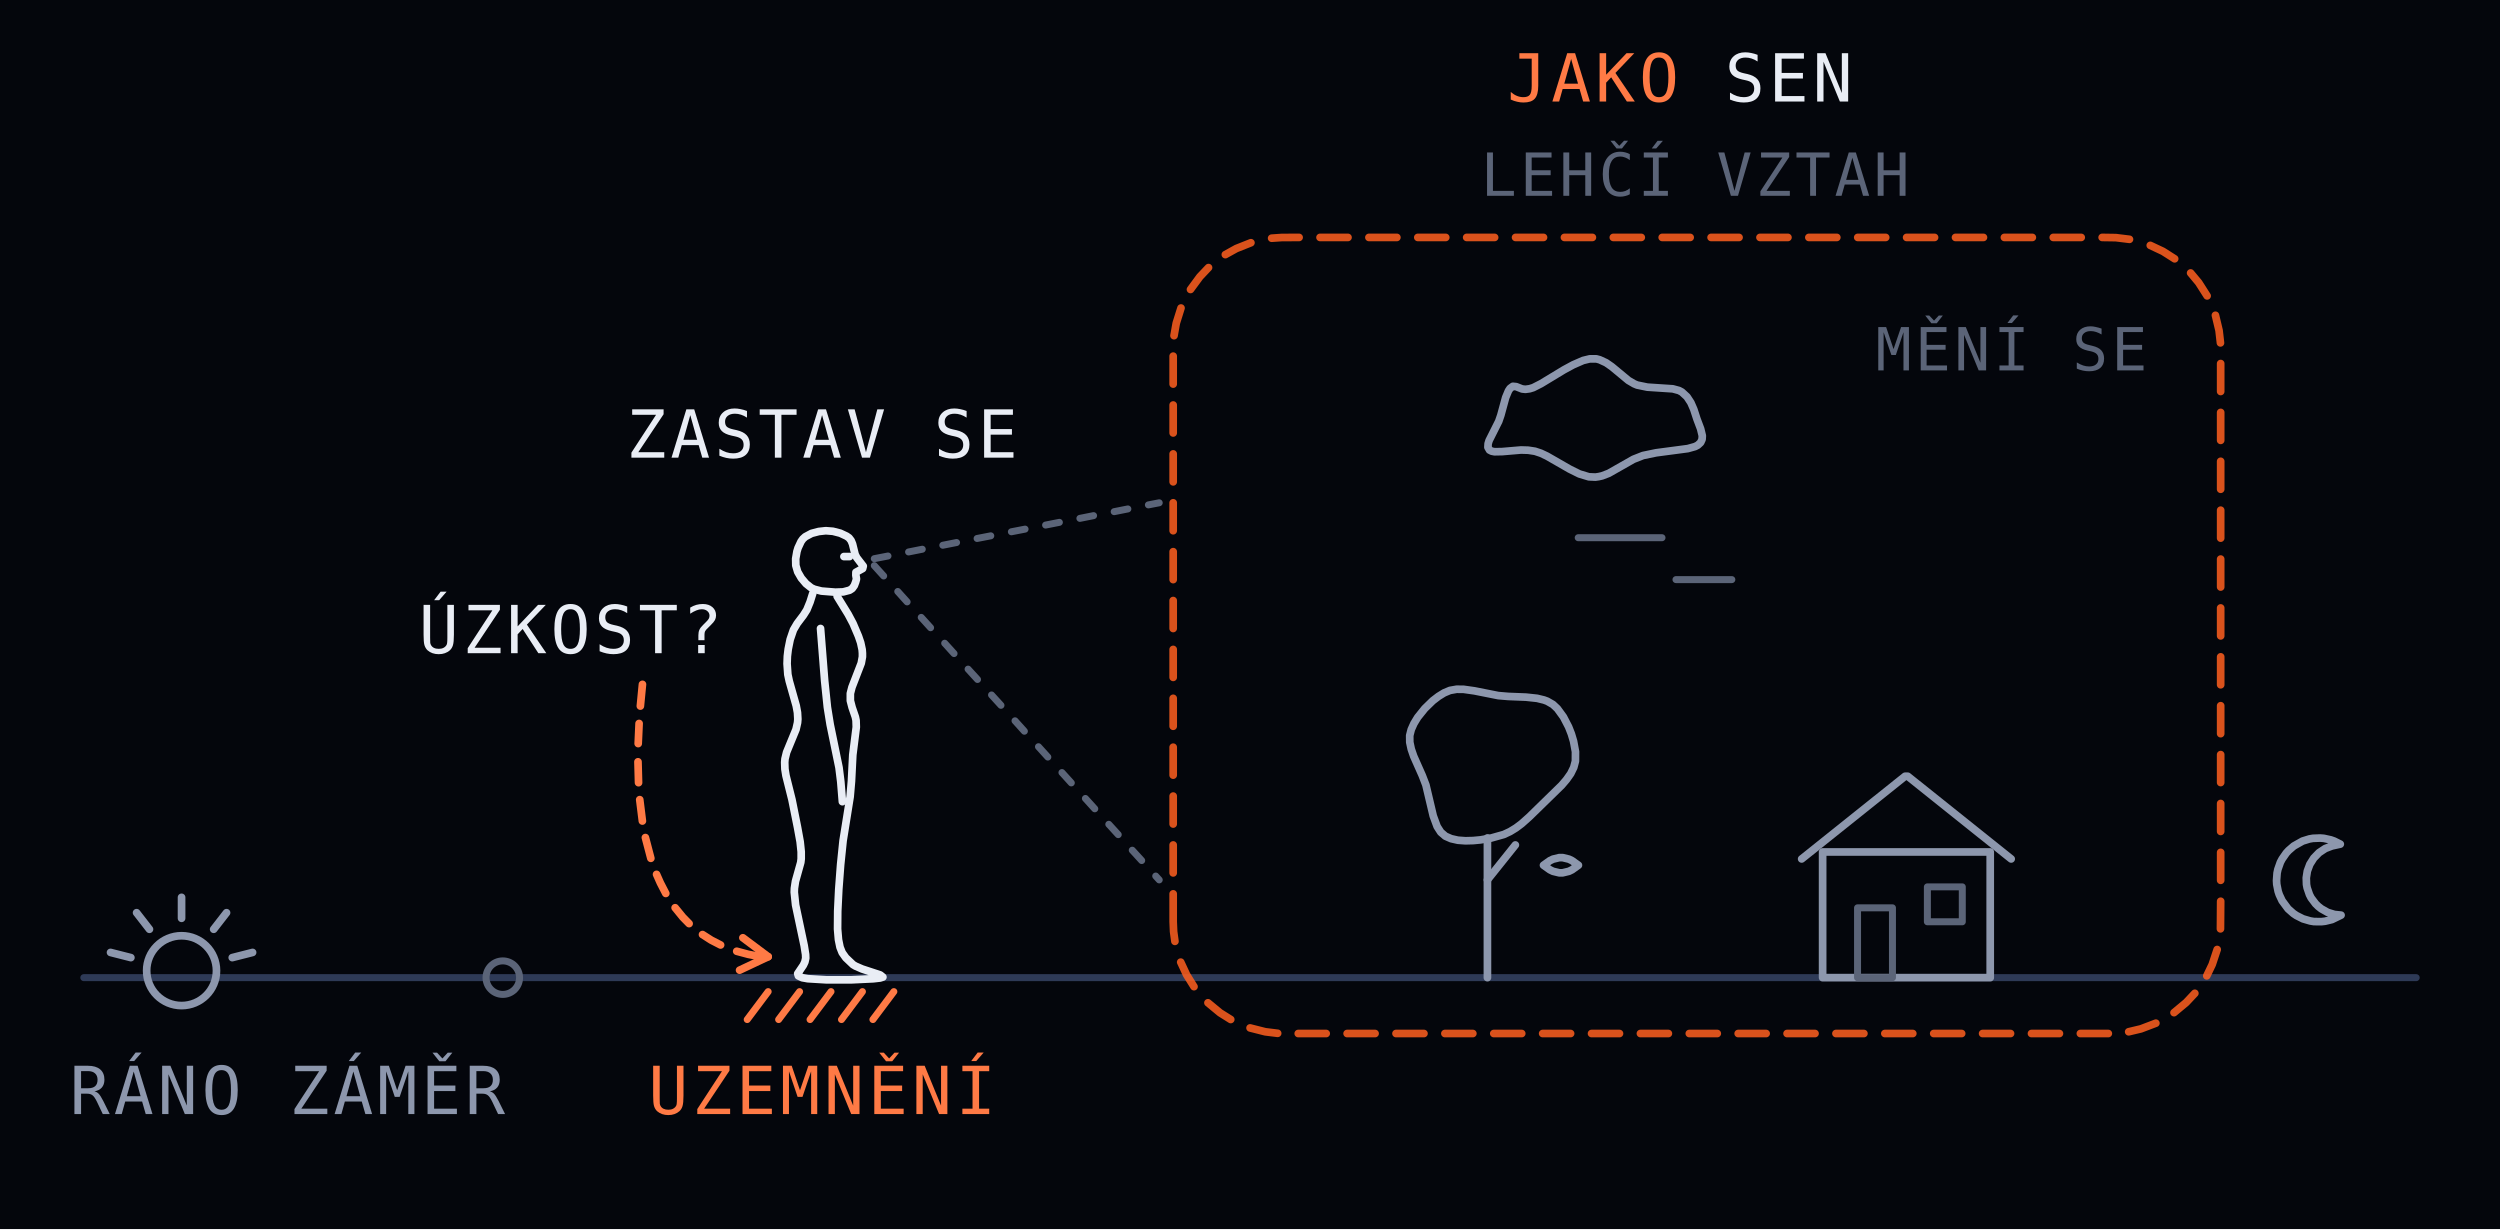
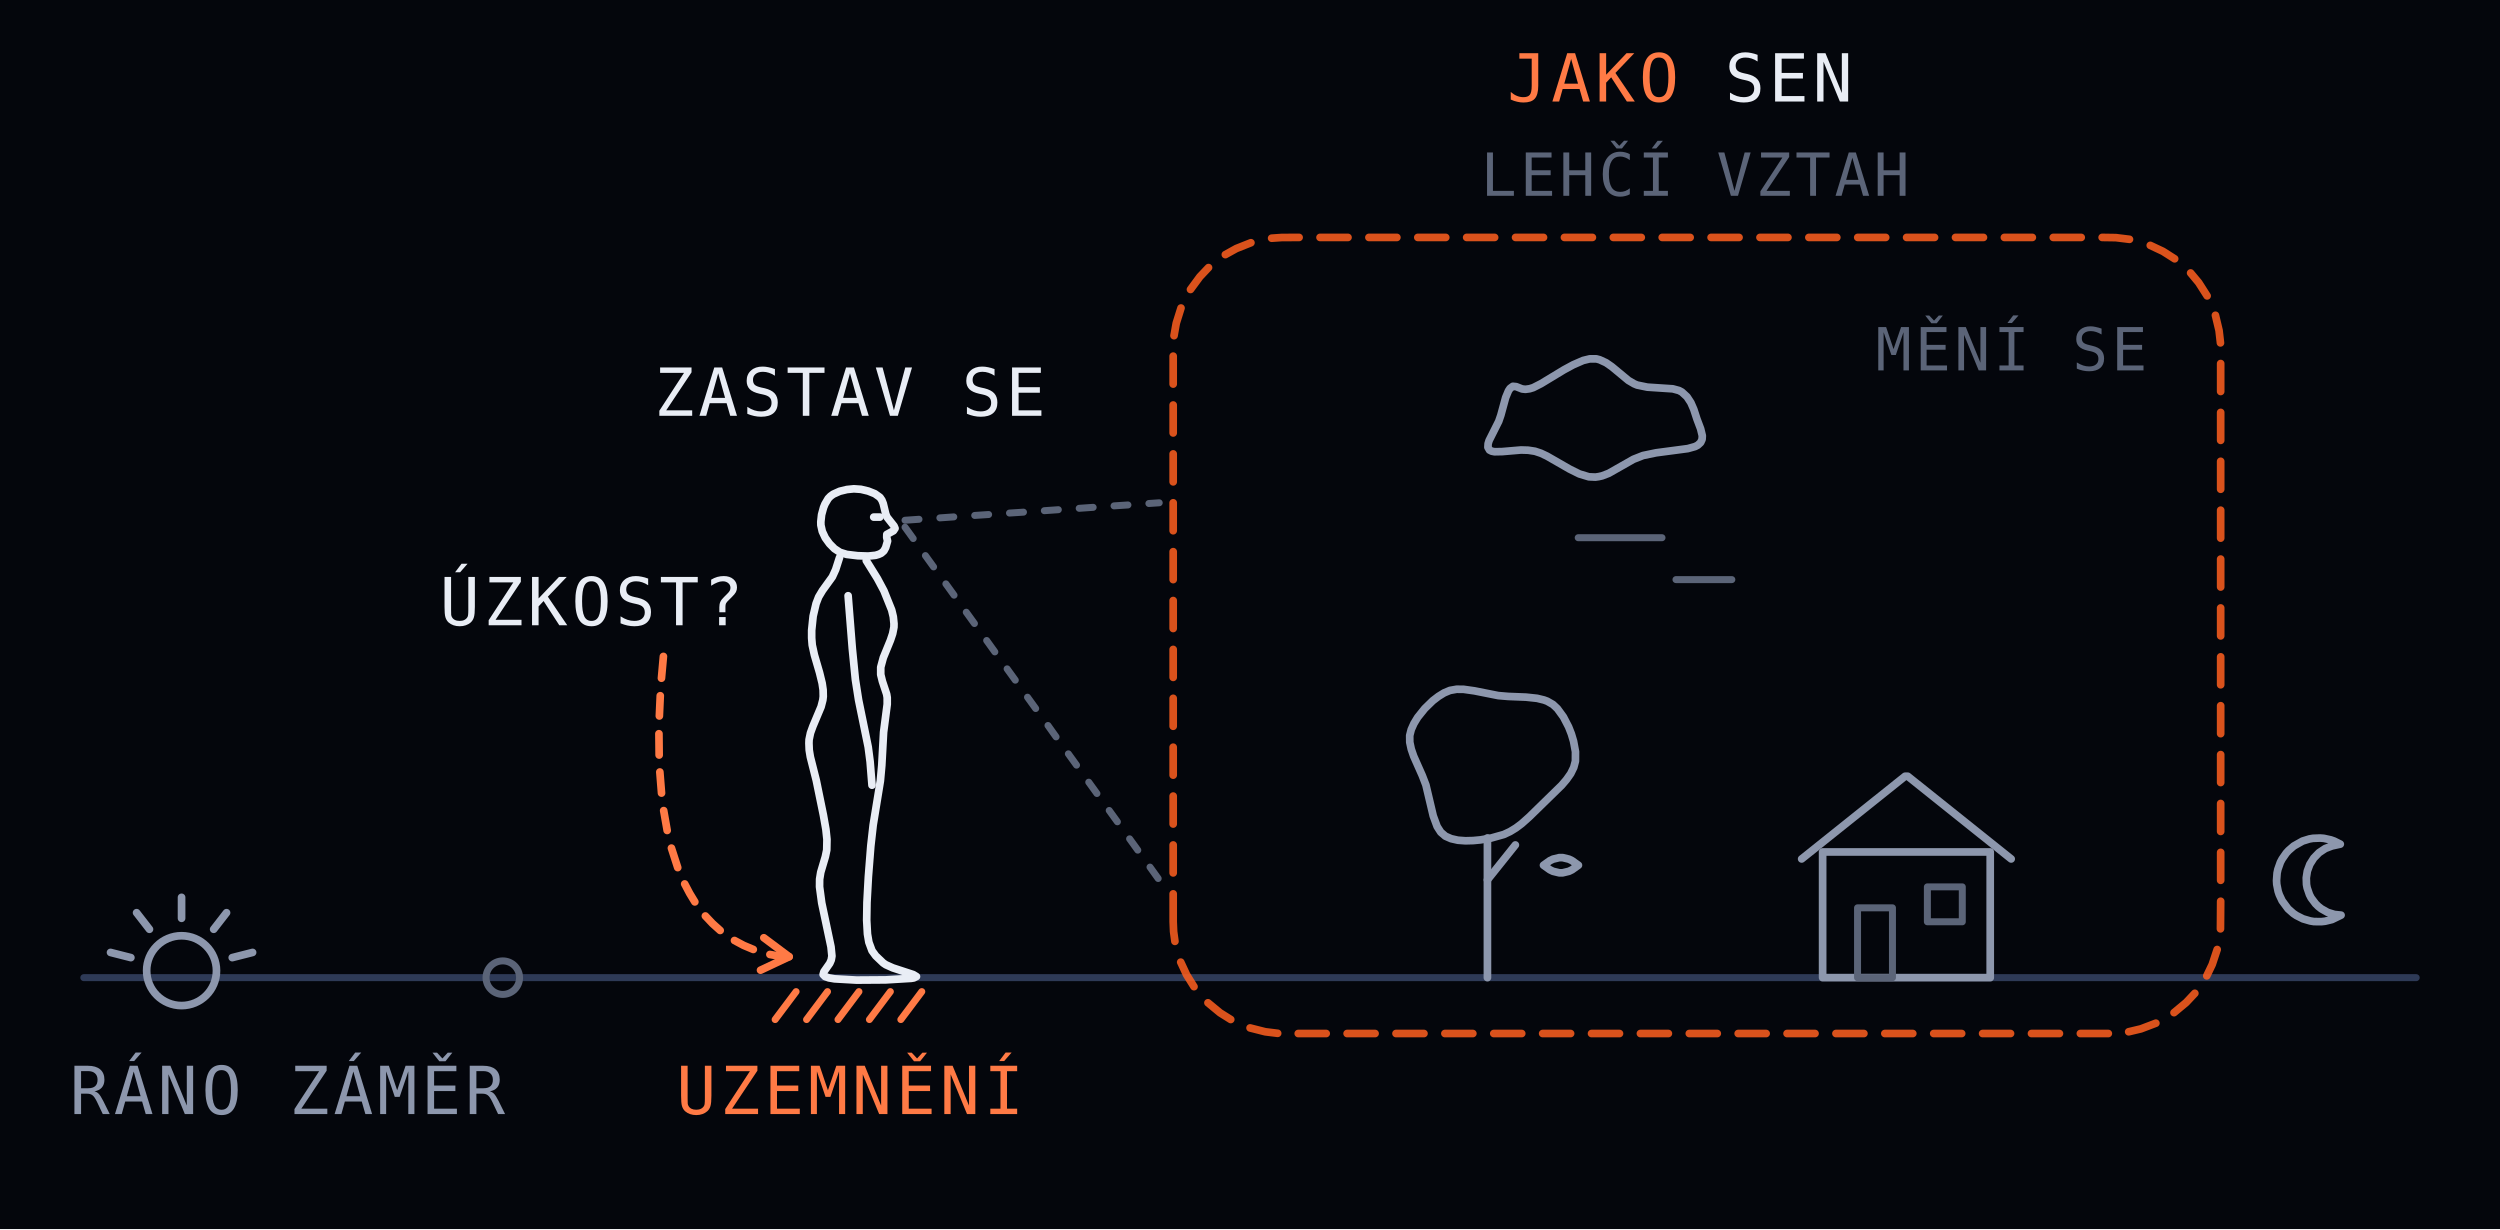
<svg xmlns="http://www.w3.org/2000/svg" width="358" height="176" viewBox="0 0 358 176">
  <rect width="358" height="176" fill="#04060C" />
  <line x1="12" y1="140" x2="346" y2="140" fill="none" stroke="#2E3A57" stroke-width="1" stroke-linecap="round" stroke-linejoin="round" />
  <circle cx="26" cy="139" r="5" fill="none" stroke="#8D97AD" stroke-width="1.1" stroke-linecap="round" stroke-linejoin="round" />
  <line x1="18.74" y1="137.13" x2="15.83" y2="136.39" fill="none" stroke="#8D97AD" stroke-width="1.1" stroke-linecap="round" stroke-linejoin="round" />
  <line x1="21.4" y1="133.07" x2="19.56" y2="130.7" fill="none" stroke="#8D97AD" stroke-width="1.1" stroke-linecap="round" stroke-linejoin="round" />
  <line x1="26" y1="131.5" x2="26" y2="128.5" fill="none" stroke="#8D97AD" stroke-width="1.1" stroke-linecap="round" stroke-linejoin="round" />
  <line x1="30.6" y1="133.07" x2="32.44" y2="130.7" fill="none" stroke="#8D97AD" stroke-width="1.1" stroke-linecap="round" stroke-linejoin="round" />
  <line x1="33.26" y1="137.13" x2="36.17" y2="136.39" fill="none" stroke="#8D97AD" stroke-width="1.1" stroke-linecap="round" stroke-linejoin="round" />
  <path d="M335.24 131.05L333.94 131.68L332.95 131.92L332.43 131.98L331.36 131.97L330.82 131.88L329.79 131.58L328.84 131.1L328.41 130.81L327.65 130.14L326.8 128.99L326.39 128.12L326.23 127.64L326.03 126.63L326 126.1L326.08 125.02L326.19 124.5L326.55 123.48L326.8 123.01L327.39 122.16L327.73 121.79L328.47 121.15L329.73 120.44L330.7 120.14L331.21 120.05L332.25 120.01L332.77 120.05L333.77 120.27L334.25 120.44L335.13 120.88L333.94 121.14L332.98 121.51L332.09 122.1L331.34 122.87L330.77 123.77L330.41 124.74L330.26 125.71L330.29 126.65L330.38 127.13L330.71 128.1L330.95 128.57L331.59 129.42L331.98 129.8L332.4 130.13L333.32 130.65L334.29 130.95L335.24 131.05" fill="none" stroke="#8D97AD" stroke-width="1.1" stroke-linecap="round" stroke-linejoin="round" />
  <circle cx="72" cy="140" r="2.4" fill="none" stroke="#5B6478" stroke-width="1" stroke-linecap="round" stroke-linejoin="round" />
  <text x="10" y="159.54" text-anchor="start" font-family="'JetBrains Mono', monospace" font-size="9.5" font-weight="500" letter-spacing="0.57" fill="#8D97AD">RÁNO ZÁMĚR</text>
-   <path d="M118.25 76L119.27 76.08L120.32 76.35L121.22 76.77L121.58 77.02L121.88 77.41L122.08 77.89L122.45 79.39L122.68 79.85L123.62 81.07L123.53 81.42L122.57 81.95L122.56 82.38L122.65 82.91L122.53 83.34L122.34 83.85L122.03 84.28L121.66 84.52L120.75 84.76L119.62 84.8L117.63 84.64L116.61 84.38L116.16 84.17L115.42 83.58L114.75 82.79L114.23 81.89L113.96 80.97L113.94 80.02L114.12 78.98L114.28 78.46L114.71 77.54L114.97 77.18L115.32 76.86L116.22 76.38L117.25 76.11L118.25 76Z" fill="none" stroke="#E9EDF5" stroke-width="1.1" stroke-linecap="round" stroke-linejoin="round" />
-   <path d="M116.38 85L116 86.21L115.54 87.33L115.06 88.09L114.16 89.28L113.62 90.2L113.15 91.58L112.87 92.97L112.75 93.98L112.71 95.05L112.82 96.59L113.02 97.53L114.02 101.07L114.2 102.05L114.25 102.98L114.21 103.48L113.99 104.45L112.64 107.73L112.41 108.68L112.37 109.17L112.4 110.13L112.55 111.07L113.41 114.51L114.21 118.5L114.58 120.54L114.73 121.97L114.73 122.98L114.67 123.49L113.91 126.21L113.76 127.21L113.74 127.77L113.93 129.6L115.16 135.42L115.36 136.68L115.38 137.21L115.26 137.75L115.04 138.22L114.23 139.42L114.33 139.75L114.89 140.01L115.67 140.15L118.32 140.31L121.94 140.31L125.07 140.16L126.02 140.05L126.43 139.92L126.05 139.61L123.46 138.76L122.52 138.35L122.16 138.14L121.12 137.15L120.6 136.42L120.29 135.64L120.07 134.56L119.94 133.03L119.96 130.47L120.11 127.37L120.38 123.79L120.73 120.39L121.74 114.08L121.93 111.87L122.12 108.1L122.62 104.12L122.59 103.16L122.49 102.68L122.02 101.3L121.77 100.33L121.77 99.31L122 98.41L123.33 94.97L123.5 94.05L123.5 93.54L123.46 93.03L123.25 92.04L122.93 91.1L122.16 89.29L121.46 87.97L119.88 85.4" fill="none" stroke="#E9EDF5" stroke-width="1.1" stroke-linecap="round" stroke-linejoin="round" />
-   <path d="M117.5 90L118.09 97.49L118.48 101.27L118.88 103.75L120.15 109.93L120.4 111.95L120.63 114.8" fill="none" stroke="#E9EDF5" stroke-width="1.1" stroke-linecap="round" stroke-linejoin="round" />
-   <line x1="120.85" y1="79.7" x2="121.65" y2="79.7" fill="none" stroke="#E9EDF5" stroke-width="1.1" stroke-linecap="round" stroke-linejoin="round" />
-   <text x="117.72" y="65.54" text-anchor="middle" font-family="'JetBrains Mono', monospace" font-size="9.5" font-weight="500" letter-spacing="0.57" fill="#E9EDF5">ZASTAV SE</text>
-   <path d="M125.2 80L127.16 79.62M130.11 79.04L132.07 78.65M135.01 78.08L136.98 77.69M139.92 77.11L141.88 76.73M144.83 76.15L146.79 75.77M149.73 75.19L151.7 74.8M154.64 74.23L156.6 73.84M159.55 73.27L161.51 72.88M164.45 72.3L166 72" fill="none" stroke="#5B6478" stroke-width="1" stroke-linecap="round" stroke-linejoin="round" />
-   <path d="M125.2 81L126.54 82.48M128.56 84.7L129.9 86.19M131.92 88.41L133.26 89.89M135.28 92.11L136.62 93.59M138.63 95.82L139.98 97.3M141.99 99.52L143.34 101M145.35 103.22L146.69 104.71M148.71 106.93L150.05 108.41M152.07 110.63L153.41 112.11M155.43 114.34L156.77 115.82M158.78 118.04L160.13 119.52M162.14 121.75L163.49 123.23M165.5 125.45L166 126" fill="none" stroke="#5B6478" stroke-width="1" stroke-linecap="round" stroke-linejoin="round" />
+   <path d="M122.27 70L123.28 70.07L124.33 70.32L125.28 70.7L126.01 71.22L126.29 71.63L126.48 72.11L126.84 73.61L127.02 74.05L128.03 75.33L128.17 75.66L127.94 76.01L126.99 76.53L126.98 76.96L127.1 77.48L126.83 78.41L126.57 78.89L126.19 79.22L125.82 79.39L125.38 79.52L124.33 79.63L122.82 79.58L121.25 79.39L120.28 79.09L119.49 78.57L118.79 77.86L118.18 77.02L117.75 76.1L117.55 75.2L117.54 74.73L117.65 73.71L117.93 72.68L118.13 72.19L118.6 71.39L118.92 71.06L119.32 70.77L120.25 70.35L121.28 70.1L122.27 70Z" fill="none" stroke="#E9EDF5" stroke-width="1.1" stroke-linecap="round" stroke-linejoin="round" />
+   <path d="M120.22 79.84L119.67 81.56L119.19 82.61L117.78 84.56L117.23 85.48L116.86 86.44L116.44 88.23L116.23 90.26L116.23 91.37L116.31 92.37L116.62 93.79L117.36 96.33L117.73 97.84L117.87 98.8L117.89 99.74L117.83 100.24L117.58 101.21L116.4 104.02L116.06 104.96L115.86 105.92L115.84 106.42L115.88 107.41L116.04 108.39L116.89 111.75L117.91 116.73L118.27 118.77L118.42 120.2L118.39 121.72L118.19 122.68L117.53 124.91L117.37 125.9L117.36 126.99L117.67 129.3L119 135.59L119.13 136.91L119.03 137.47L118.82 137.95L117.98 139.15L117.87 139.55L118.15 139.84L118.69 140.03L119.5 140.17L122.66 140.35L126.83 140.32L130.48 140.1L130.85 140.04L131.24 139.84L130.78 139.56L127.85 138.6L126.85 138.15L126.48 137.9L125.41 136.88L124.87 136.14L124.42 134.92L124.22 133.75L124.11 131.77L124.15 129.23L124.35 125.57L124.7 121.14L125.04 118.13L126.07 111.82L126.27 109.62L126.53 104.85L127.05 100.85L127.05 99.9L126.97 99.41L126.36 97.57L126.12 96.59L126.12 95.55L126.49 94.18L127.51 91.69L127.83 90.73L128.01 89.81L128.02 89.32L127.92 88.32L127.69 87.36L126.58 84.6L125.64 82.84L124.05 80.28" fill="none" stroke="#E9EDF5" stroke-width="1.1" stroke-linecap="round" stroke-linejoin="round" />
+   <path d="M121.45 85.31L122.05 92.88L122.49 97.31L122.95 100.25L124.33 106.99L124.6 109.07L124.87 112.44" fill="none" stroke="#E9EDF5" stroke-width="1.1" stroke-linecap="round" stroke-linejoin="round" />
+   <line x1="125.12" y1="74.05" x2="125.99" y2="74.05" fill="none" stroke="#E9EDF5" stroke-width="1.1" stroke-linecap="round" stroke-linejoin="round" />
+   <text x="121.72" y="59.54" text-anchor="middle" font-family="'JetBrains Mono', monospace" font-size="9.5" font-weight="500" letter-spacing="0.57" fill="#E9EDF5">ZASTAV SE</text>
+   <path d="M129.6 74.5L131.6 74.36M134.59 74.16L136.58 74.02M139.58 73.81L141.57 73.68M144.56 73.47L146.56 73.34M149.55 73.13L151.55 72.99M154.54 72.79L156.54 72.65M159.53 72.44L161.52 72.31M164.52 72.1L166 72" fill="none" stroke="#5B6478" stroke-width="1" stroke-linecap="round" stroke-linejoin="round" />
+   <path d="M129.6 75.5L130.77 77.12M132.52 79.56L133.69 81.18M135.45 83.61L136.62 85.23M138.37 87.67L139.54 89.29M141.29 91.72L142.46 93.35M144.22 95.78L145.39 97.4M147.14 99.84L148.31 101.46M150.07 103.89L151.23 105.52M152.99 107.95L154.16 109.57M155.91 112.01L157.08 113.63M158.84 116.06L160.01 117.68M161.76 120.12L162.93 121.74M164.68 124.17L165.85 125.8" fill="none" stroke="#5B6478" stroke-width="1" stroke-linecap="round" stroke-linejoin="round" />
  <path d="M168 132L168 128M168 125L168 121M168 118L168 114M168 111L168 107M168 104L168 100M168 97L168 93M168 90L168 86M168 83L168 79M168 76L168 72M168 69L168 65M168 62L168 58M168 55L168 51M168.12 48.07L168.44 46.28L169.12 44.11M170.48 41.45L171.82 39.63L173.06 38.32M175.47 36.46L177.04 35.59L179.13 34.76M182.1 34.11L183.57 34.01L186.03 34M189.03 34L193.03 34M196.03 34L200.03 34M203.03 34L207.03 34M210.03 34L214.03 34M217.03 34L221.03 34M224.03 34L228.03 34M231.03 34L235.03 34M238.03 34L242.03 34M245.03 34L249.03 34M252.03 34L256.03 34M259.03 34L263.03 34M266.03 34L270.03 34M273.03 34L277.03 34M280.03 34L284.03 34M287.03 34L291.03 34M294.03 34L298.03 34M301.03 34L302.99 34.03L304.94 34.27M307.92 35.14L309.73 35.99L311.41 37.06M313.7 39.09L314.85 40.47L316.06 42.37M317.25 45.15L317.77 47.33L317.97 49.1M318 52.06L318 56.06M318 59.06L318 63.06M318 66.06L318 70.06M318 73.06L318 77.06M318 80.06L318 84.06M318 87.06L318 91.06M318 94.06L318 98.06M318 101.06L318 105.06M318 108.06L318 112.06M318 115.06L318 119.06M318 122.06L318 126.06M318 129.06L317.97 133.01M317.5 135.97L316.79 138.11L316.01 139.74M314.3 142.24L313.06 143.56L311.32 145.01M308.72 146.52L306.59 147.33L304.83 147.75M301.91 148L297.91 148M294.91 148L290.91 148M287.91 148L283.91 148M280.91 148L276.91 148M273.91 148L269.91 148M266.91 148L262.91 148M259.91 148L255.91 148M252.91 148L248.91 148M245.91 148L241.91 148M238.91 148L234.91 148M231.91 148L227.91 148M224.91 148L220.91 148M217.91 148L213.91 148M210.91 148L206.91 148M203.91 148L199.91 148M196.91 148L192.91 148M189.91 148L185.91 148M182.96 147.97L181.18 147.75L179.01 147.2M176.24 145.99L174.71 145.03L172.98 143.6M170.98 141.29L169.92 139.59L169.08 137.78M168.25 134.8L168.06 133.4L168 132" fill="none" stroke="#FF5F1F" stroke-opacity="0.85" stroke-width="1.1" stroke-linecap="round" stroke-linejoin="round" />
  <text x="240.43" y="14.54" text-anchor="end" font-family="'JetBrains Mono', monospace" font-size="9.5" font-weight="500" letter-spacing="0.57" fill="#FF7A45">JAKO</text>
  <text x="247" y="14.54" text-anchor="start" font-family="'JetBrains Mono', monospace" font-size="9.5" font-weight="500" letter-spacing="0.57" fill="#E9EDF5">SEN</text>
  <text x="242.75" y="28.04" text-anchor="middle" font-family="'JetBrains Mono', monospace" font-size="8.5" font-weight="500" letter-spacing="0.51" fill="#5B6478">LEHČÍ VZTAH</text>
  <line x1="213" y1="140" x2="213" y2="120" fill="none" stroke="#8D97AD" stroke-width="1.1" stroke-linecap="round" stroke-linejoin="round" />
  <line x1="213" y1="126" x2="217" y2="121" fill="none" stroke="#8D97AD" stroke-width="1.1" stroke-linecap="round" stroke-linejoin="round" />
  <path d="M225.6 109L225.36 109.9L224.93 110.78L224.33 111.63L223.63 112.45L218.99 116.98L217.89 117.96L217.09 118.56L216.24 119.08L215.34 119.5L213.52 120.01L212.01 120.27L210.96 120.37L209.85 120.4L208.77 120.32L207.8 120.1L206.98 119.74L206.32 119.17L205.8 118.36L205.24 116.84L204.19 112.41L203.67 111.06L202.44 108.29L202.09 107.27L201.88 106.29L201.87 105.33L202.09 104.47L202.48 103.6L203.01 102.73L204.03 101.46L205.18 100.34L205.99 99.72L206.8 99.22L207.63 98.87L208.59 98.7L209.59 98.71L211.14 98.93L214.56 99.61L215.98 99.73L218.52 99.83L220.11 100L221.1 100.24L221.56 100.41L222.38 100.88L223.02 101.48L223.88 102.66L224.62 104.08L225.02 105.1L225.33 106.14L225.61 107.65L225.6 109Z" fill="none" stroke="#8D97AD" stroke-width="1.1" stroke-linecap="round" stroke-linejoin="round" />
  <rect x="261" y="122" width="24" height="18" fill="none" stroke="#8D97AD" stroke-width="1.1" stroke-linecap="round" stroke-linejoin="round" />
  <path d="M258 123L272.81 111.16L273.19 111.16L288 123" fill="none" stroke="#8D97AD" stroke-width="1.1" stroke-linecap="round" stroke-linejoin="round" />
  <rect x="266" y="130" width="5" height="10" fill="none" stroke="#5B6478" stroke-width="1" stroke-linecap="round" stroke-linejoin="round" />
  <rect x="276" y="127" width="5" height="5" fill="none" stroke="#5B6478" stroke-width="1" stroke-linecap="round" stroke-linejoin="round" />
  <path d="M243 60L243.53 61.41L243.77 62.4L243.74 62.91L243.53 63.37L243.12 63.75L242.73 63.95L241.69 64.24L237.16 64.84L235.28 65.23L233.91 65.77L230.37 67.78L229.43 68.14L228.95 68.25L228.47 68.32L227.53 68.28L226.17 67.87L224.76 67.17L221.52 65.31L220.65 64.9L219.81 64.62L218.83 64.47L217.81 64.44L215.11 64.67L214.02 64.69L213.61 64.61L213.3 64.45L213.07 64.05L213.1 63.53L213.24 63.08L214.62 60.33L214.92 59.46L215.61 56.93L216.01 55.97L216.25 55.61L216.65 55.32L217.13 55.37L217.97 55.7L218.45 55.75L219.04 55.67L219.56 55.51L220.68 54.94L223.95 52.96L225.28 52.24L226.7 51.62L227.65 51.39L228.6 51.39L229.08 51.52L229.99 51.94L230.8 52.5L233.19 54.48L234.01 54.96L234.44 55.14L235.9 55.44L239.54 55.68L240.43 55.92L240.84 56.14L241.58 56.82L242.13 57.66L242.55 58.62L243 60Z" fill="none" stroke="#8D97AD" stroke-width="1.1" stroke-linecap="round" stroke-linejoin="round" />
  <text x="307.49" y="53.04" text-anchor="end" font-family="'JetBrains Mono', monospace" font-size="8.5" font-weight="500" letter-spacing="0.51" fill="#5B6478">MĚNÍ SE</text>
  <line x1="226" y1="77" x2="238" y2="77" fill="none" stroke="#5B6478" stroke-width="1" stroke-linecap="round" stroke-linejoin="round" />
  <line x1="240" y1="83" x2="248" y2="83" fill="none" stroke="#5B6478" stroke-width="1" stroke-linecap="round" stroke-linejoin="round" />
  <path d="M221.03 123.9L221.94 123.25L222.39 123.03L223.3 122.81L223.76 122.81L224.67 123.03L225.12 123.25L226.03 123.9L225.12 124.55L224.67 124.77L223.76 124.99L223.3 124.99L222.39 124.77L221.94 124.55L221.03 123.9" fill="none" stroke="#8D97AD" stroke-width="1.1" stroke-linecap="round" stroke-linejoin="round" />
-   <text x="103.43" y="93.54" text-anchor="end" font-family="'JetBrains Mono', monospace" font-size="9.5" font-weight="500" letter-spacing="0.57" fill="#E9EDF5">ÚZKOST?</text>
-   <path d="M92 98L91.7 101.11M91.52 103.6L91.39 106.48M91.36 109.09L91.44 112.08M91.61 114.51L91.99 117.57M92.42 119.94L93.2 122.91M94.02 125.21L94.56 126.43L95.34 127.94M96.68 129.99L97.78 131.34L98.68 132.26M100.6 133.83L101.85 134.63L103.19 135.32M105.5 136.22L107.15 136.66L108.44 136.91" fill="none" stroke="#FF7A45" stroke-width="1.1" stroke-linecap="round" stroke-linejoin="round" />
-   <line x1="110" y1="137" x2="105.91" y2="138.93" fill="none" stroke="#FF7A45" stroke-width="1.1" stroke-linecap="round" stroke-linejoin="round" />
-   <line x1="110" y1="137" x2="106.38" y2="134.29" fill="none" stroke="#FF7A45" stroke-width="1.1" stroke-linecap="round" stroke-linejoin="round" />
-   <line x1="110" y1="142" x2="107" y2="146" fill="none" stroke="#FF7A45" stroke-width="1" stroke-linecap="round" stroke-linejoin="round" />
-   <line x1="114.5" y1="142" x2="111.5" y2="146" fill="none" stroke="#FF7A45" stroke-width="1" stroke-linecap="round" stroke-linejoin="round" />
-   <line x1="119" y1="142" x2="116" y2="146" fill="none" stroke="#FF7A45" stroke-width="1" stroke-linecap="round" stroke-linejoin="round" />
-   <line x1="123.5" y1="142" x2="120.5" y2="146" fill="none" stroke="#FF7A45" stroke-width="1" stroke-linecap="round" stroke-linejoin="round" />
-   <line x1="128" y1="142" x2="125" y2="146" fill="none" stroke="#FF7A45" stroke-width="1" stroke-linecap="round" stroke-linejoin="round" />
-   <text x="117.72" y="159.54" text-anchor="middle" font-family="'JetBrains Mono', monospace" font-size="9.5" font-weight="500" letter-spacing="0.57" fill="#FF7A45">UZEMNĚNÍ</text>
+   <text x="106.43" y="89.54" text-anchor="end" font-family="'JetBrains Mono', monospace" font-size="9.5" font-weight="500" letter-spacing="0.57" fill="#E9EDF5">ÚZKOST?</text>
+   <path d="M95 94L94.72 97.12M94.55 99.63L94.42 102.53M94.36 105.07L94.39 108.12M94.49 110.55L94.73 113.57M95.04 116.08L95.54 118.92M96.15 121.45L97.05 124.24M98.05 126.58L98.75 127.91L99.5 129.15M101.01 131.17L102.04 132.26L103.13 133.24M105.18 134.68L106.49 135.38L107.87 135.96M110.25 136.68L112 137" fill="none" stroke="#FF7A45" stroke-width="1.1" stroke-linecap="round" stroke-linejoin="round" />
+   <line x1="113" y1="137" x2="108.91" y2="138.93" fill="none" stroke="#FF7A45" stroke-width="1.1" stroke-linecap="round" stroke-linejoin="round" />
+   <line x1="113" y1="137" x2="109.38" y2="134.29" fill="none" stroke="#FF7A45" stroke-width="1.1" stroke-linecap="round" stroke-linejoin="round" />
+   <line x1="114" y1="142" x2="111" y2="146" fill="none" stroke="#FF7A45" stroke-width="1" stroke-linecap="round" stroke-linejoin="round" />
+   <line x1="118.5" y1="142" x2="115.5" y2="146" fill="none" stroke="#FF7A45" stroke-width="1" stroke-linecap="round" stroke-linejoin="round" />
+   <line x1="123" y1="142" x2="120" y2="146" fill="none" stroke="#FF7A45" stroke-width="1" stroke-linecap="round" stroke-linejoin="round" />
+   <line x1="127.5" y1="142" x2="124.5" y2="146" fill="none" stroke="#FF7A45" stroke-width="1" stroke-linecap="round" stroke-linejoin="round" />
+   <line x1="132" y1="142" x2="129" y2="146" fill="none" stroke="#FF7A45" stroke-width="1" stroke-linecap="round" stroke-linejoin="round" />
+   <text x="121.72" y="159.54" text-anchor="middle" font-family="'JetBrains Mono', monospace" font-size="9.5" font-weight="500" letter-spacing="0.57" fill="#FF7A45">UZEMNĚNÍ</text>
</svg>
